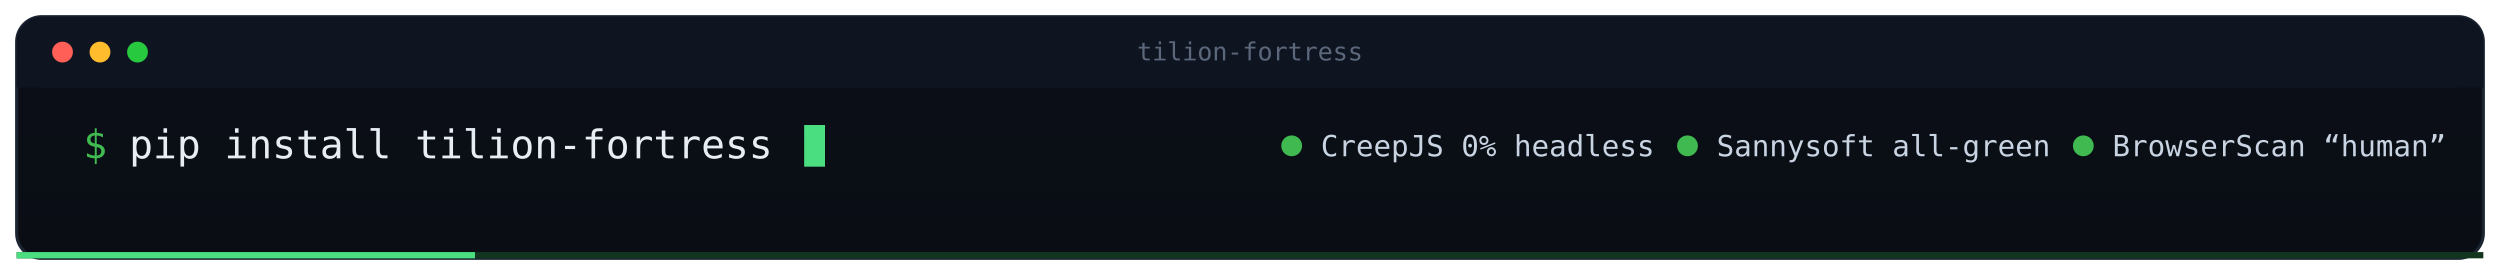
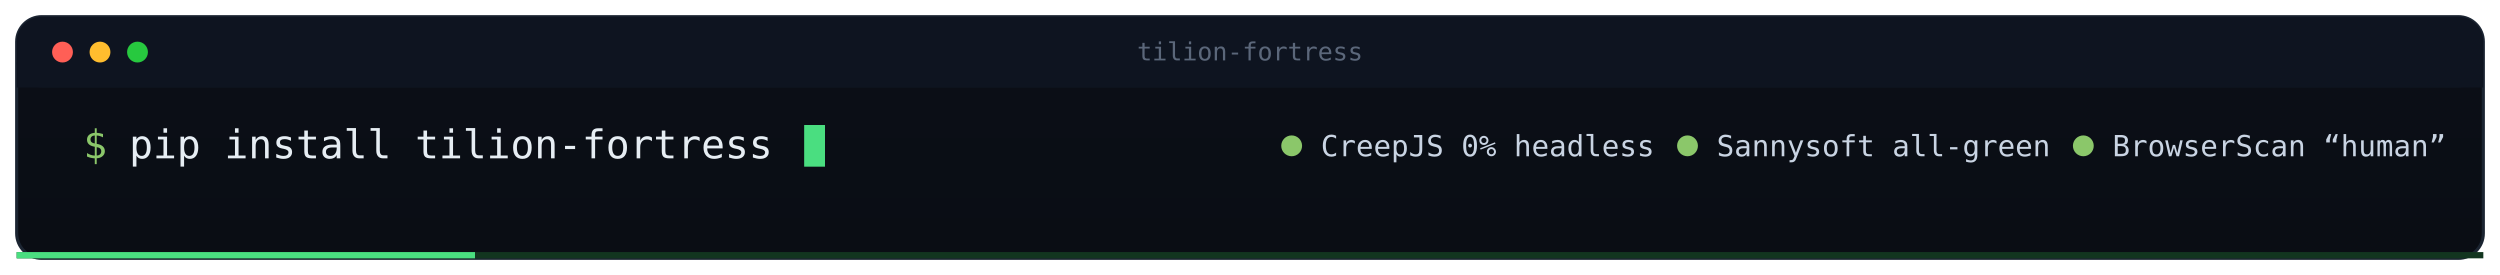
<svg xmlns="http://www.w3.org/2000/svg" viewBox="0 0 1200 132" width="1200" height="132" font-family="ui-monospace,SFMono-Regular,Menlo,Consolas,monospace" role="img" aria-label="pip install tilion-fortress — CreepJS 0%, Sannysoft all-green, BrowserScan human">
  <defs>
    <linearGradient id="bg" x1="0" y1="0" x2="0" y2="1">
      <stop offset="0" stop-color="#0B0F17" />
      <stop offset="1" stop-color="#0A0D14" />
    </linearGradient>
  </defs>
  <rect x="8" y="8" width="1184" height="116" rx="12" fill="url(#bg)" stroke="#1B2431" stroke-width="1.5" />
  <rect x="8" y="8" width="1184" height="34" rx="12" fill="#0E1420" />
  <rect x="8" y="30" width="1184" height="12" fill="#0E1420" />
  <circle cx="30" cy="25" r="5" fill="#FF5F56" />
  <circle cx="48" cy="25" r="5" fill="#FFBD2E" />
  <circle cx="66" cy="25" r="5" fill="#27C93F" />
  <text x="600" y="29" text-anchor="middle" fill="#5B677A" font-size="12">tilion-fortress</text>
-   <text x="40" y="76" fill="#3FB950" font-size="19">$</text>
+   <text x="40" y="76" fill="#8BC76A" font-size="19">$</text>
  <text x="62" y="76" fill="#E6EDF3" font-size="19">pip install tilion-fortress</text>
  <rect x="386" y="60" width="10" height="20" fill="#4ADE80">
    <animate attributeName="opacity" values="1;1;0;0" keyTimes="0;0.5;0.51;1" dur="1.05s" repeatCount="indefinite" />
  </rect>
  <g font-size="14" fill="#C9D4E3">
    <g>
-       <circle cx="620" cy="70" r="5" fill="#3FB950">
+       <circle cx="620" cy="70" r="5" fill="#8BC76A">
        <animate attributeName="opacity" values="0.55;1;0.55" dur="2.4s" begin="0s" repeatCount="indefinite" />
      </circle>
      <text x="634" y="75">CreepJS 0% headless</text>
    </g>
    <g>
-       <circle cx="810" cy="70" r="5" fill="#3FB950">
+       <circle cx="810" cy="70" r="5" fill="#8BC76A">
        <animate attributeName="opacity" values="0.55;1;0.55" dur="2.4s" begin="0.8s" repeatCount="indefinite" />
      </circle>
      <text x="824" y="75">Sannysoft all-green</text>
    </g>
    <g>
-       <circle cx="1000" cy="70" r="5" fill="#3FB950">
+       <circle cx="1000" cy="70" r="5" fill="#8BC76A">
        <animate attributeName="opacity" values="0.55;1;0.55" dur="2.4s" begin="1.6s" repeatCount="indefinite" />
      </circle>
      <text x="1014" y="75">BrowserScan “human”</text>
    </g>
  </g>
  <rect x="8" y="121" width="1184" height="3" fill="#12351F" />
  <rect x="8" y="121" width="220" height="3" fill="#4ADE80">
-     <animate attributeName="x" values="8;964;8" dur="6s" repeatCount="indefinite" />
-     <animate attributeName="opacity" values="0.3;1;0.3" dur="6s" repeatCount="indefinite" />
+     <animate attributeName="x" values="8;964;8" dur="6s" calcMode="spline" keyTimes="0;0.5;1" keySplines="0.85 0.09 0.15 0.91;0.85 0.09 0.15 0.91" repeatCount="indefinite" />
+     <animate attributeName="opacity" values="0.3;1;0.3" dur="6s" calcMode="spline" keyTimes="0;0.5;1" keySplines="0.85 0.09 0.15 0.91;0.85 0.09 0.15 0.91" repeatCount="indefinite" />
  </rect>
</svg>
